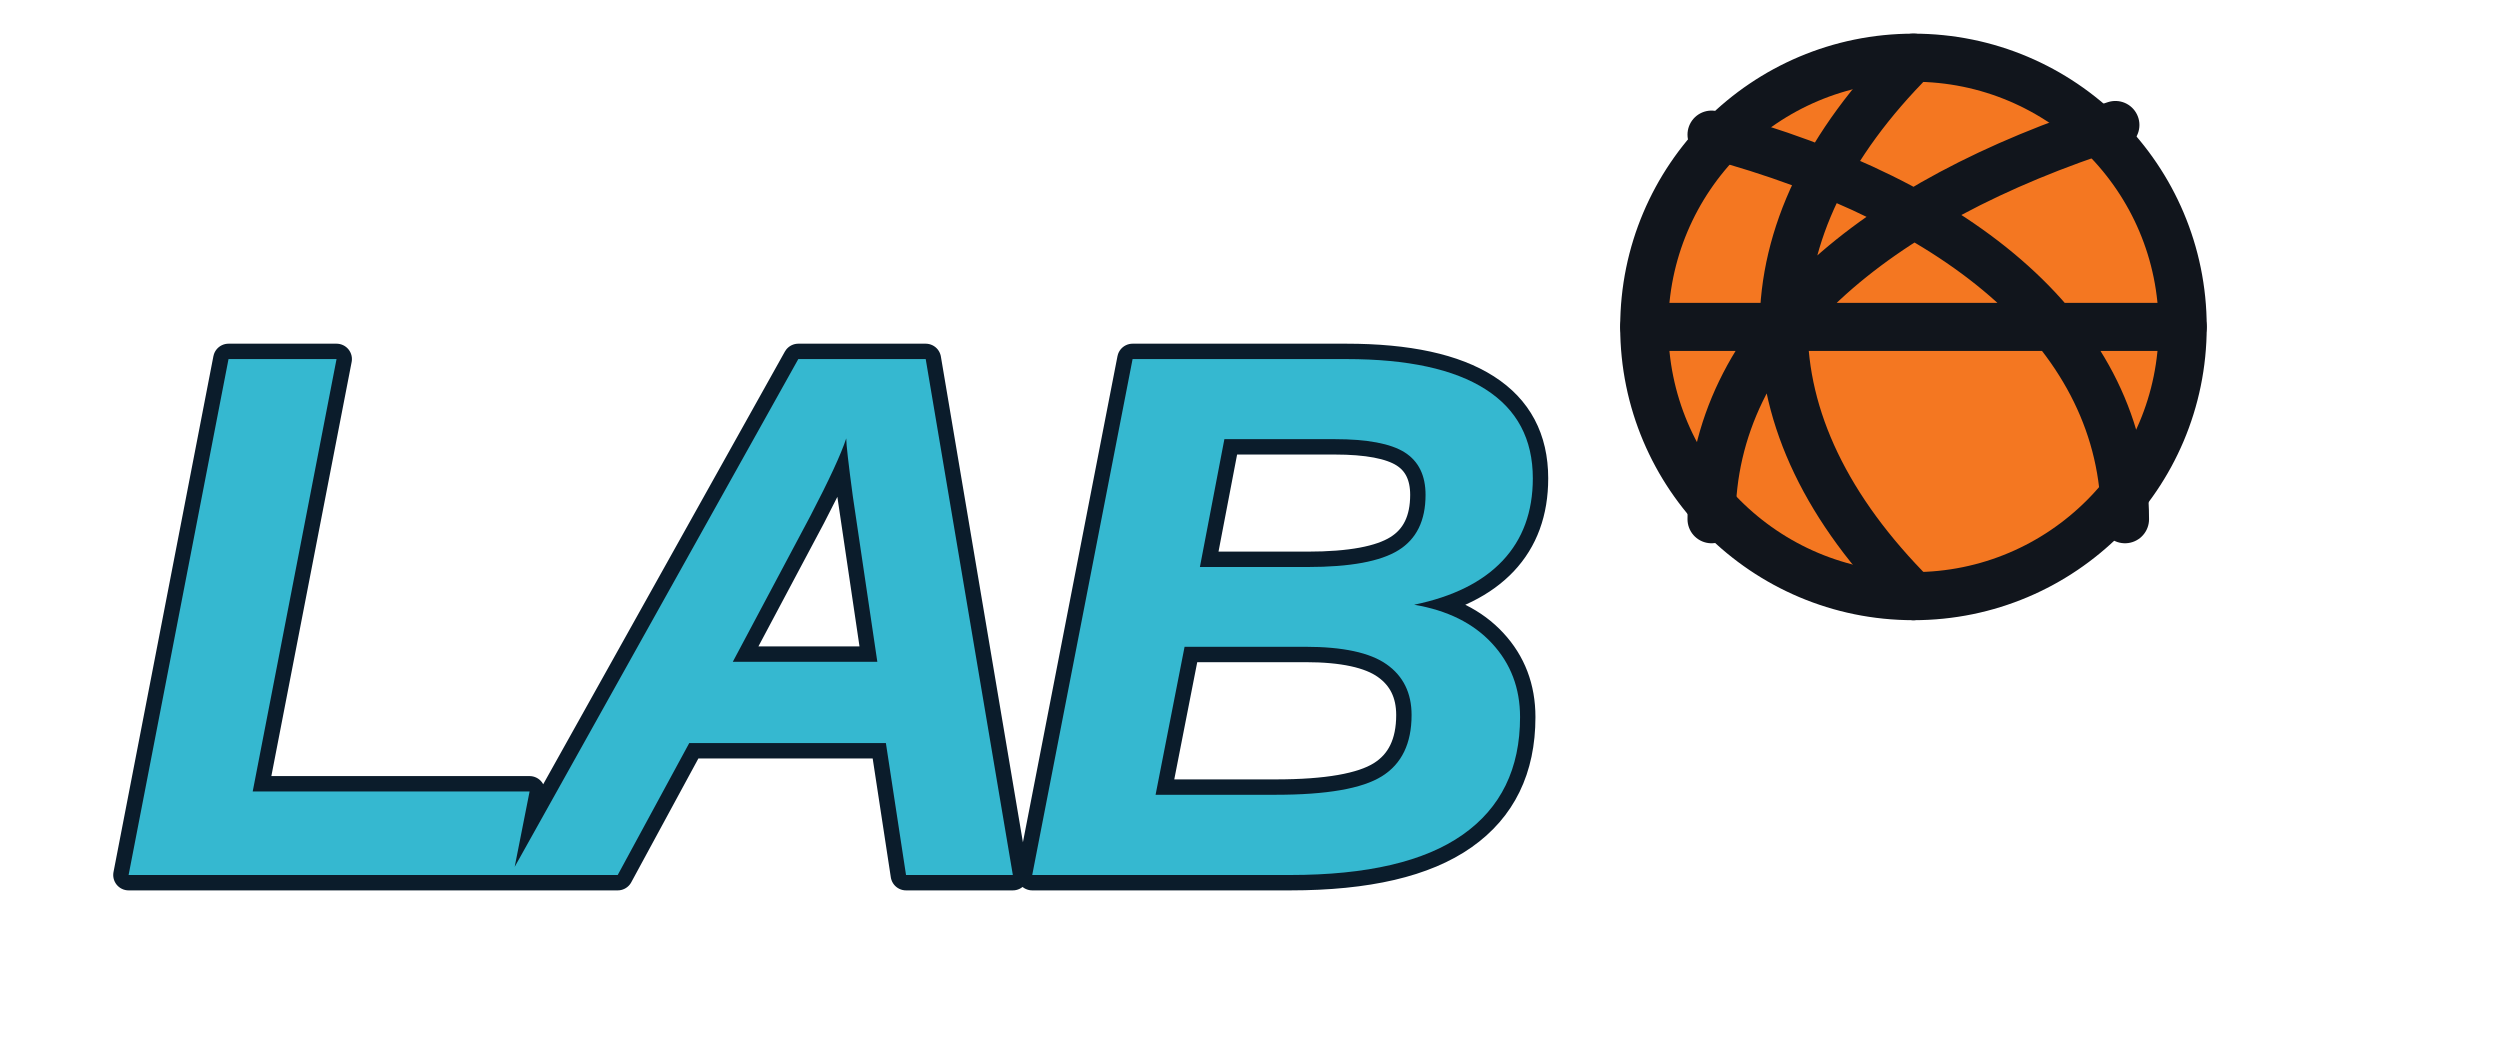
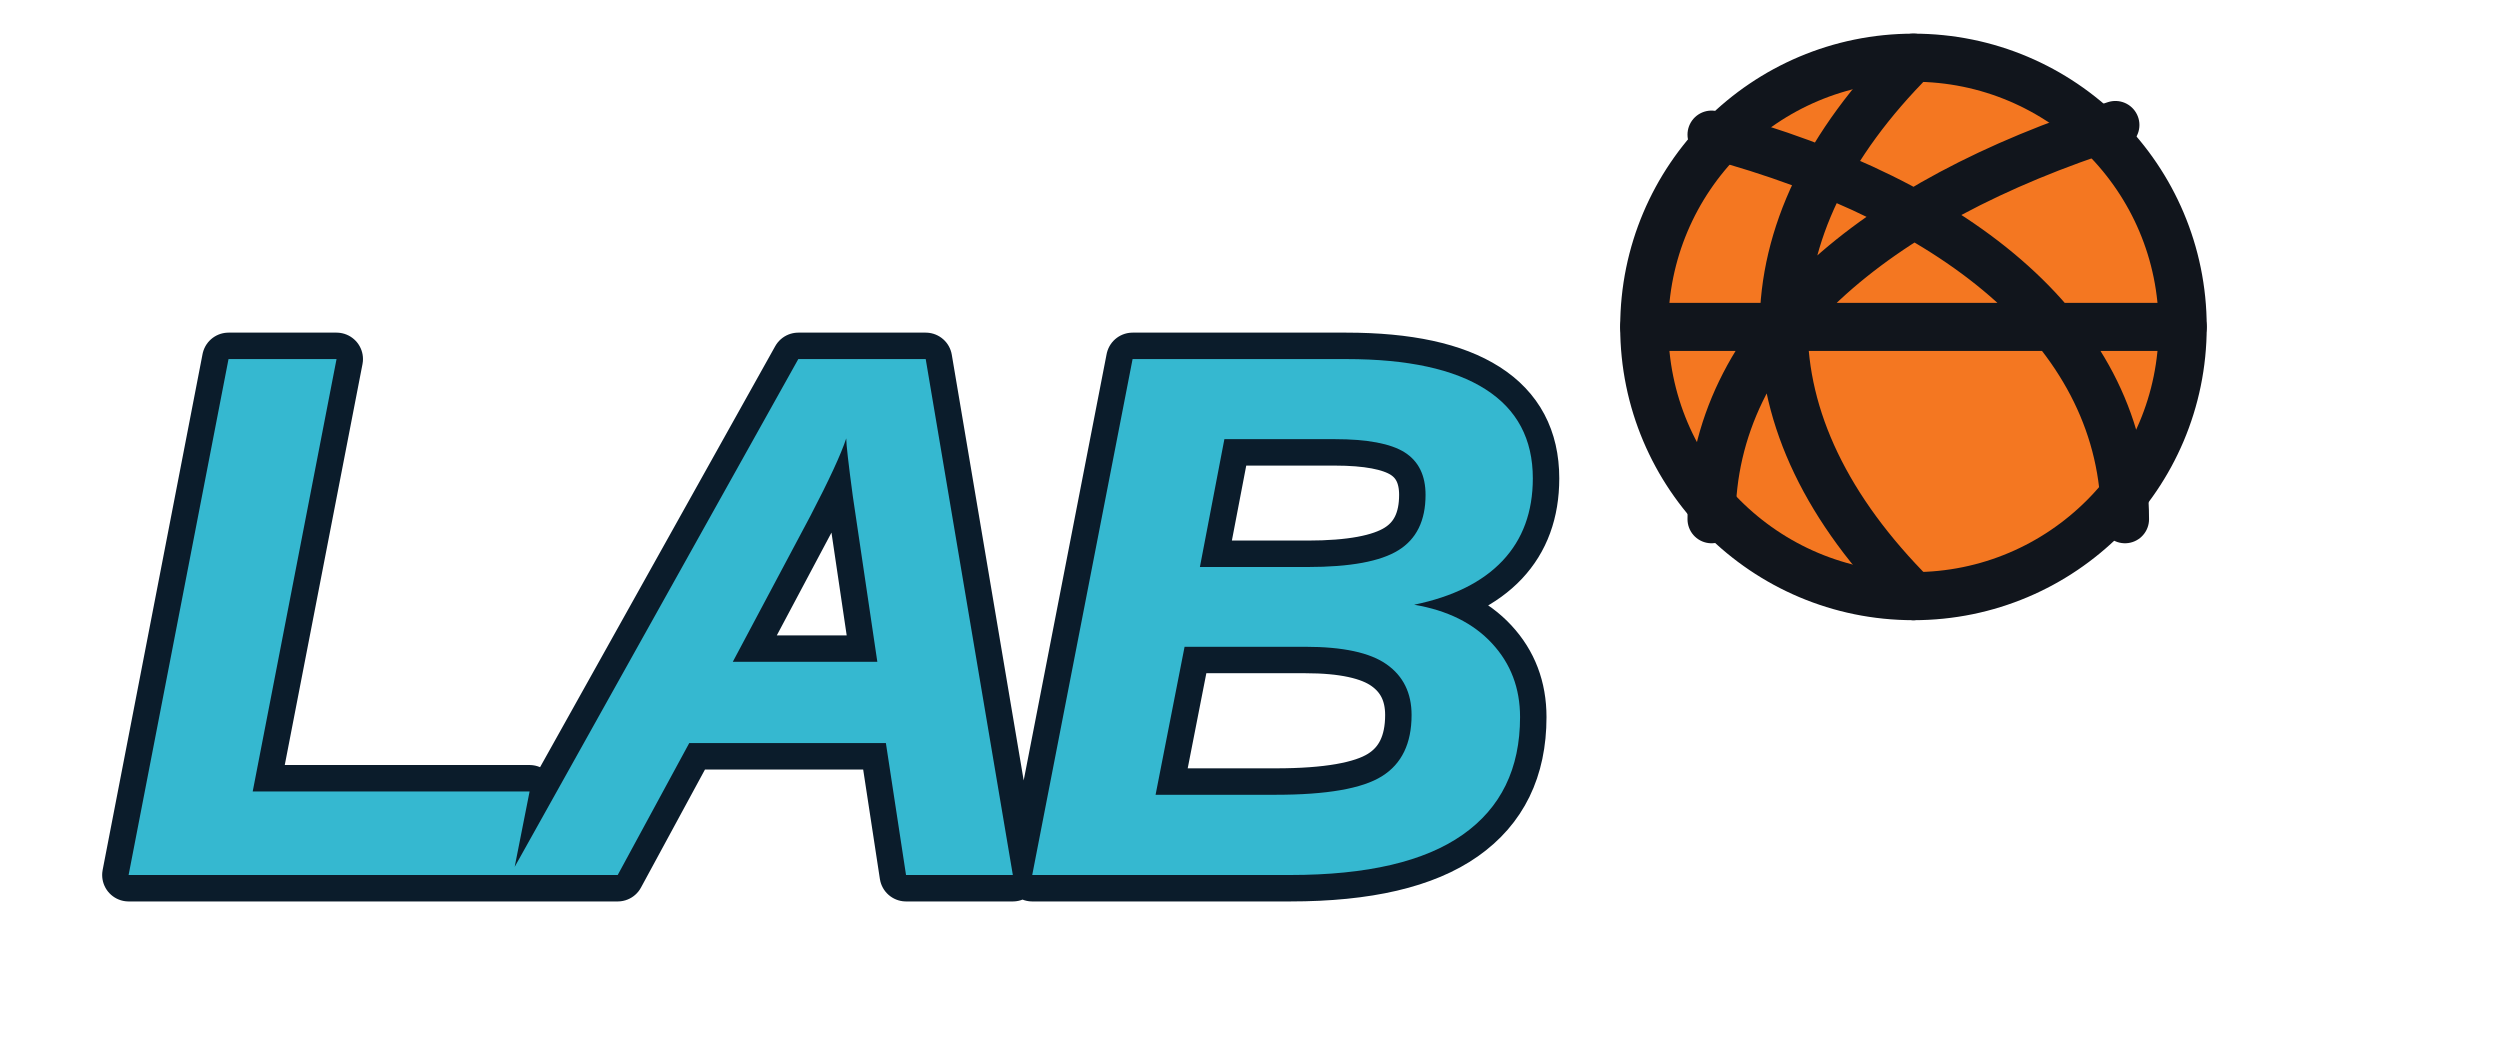
<svg xmlns="http://www.w3.org/2000/svg" viewBox="0 0 260 110">
  <g fill="none" stroke="#11151c" stroke-width="5" stroke-linecap="round">
    <circle cx="199" cy="34" r="28" fill="#f47721" />
    <path d="M171 34h56M199 6c-18 18-18 38 0 56M178 14c26 7 43 21 43 40M220 13c-25 8-42 22-42 41" />
  </g>
-   <text x="12" y="91" fill="#35b8d0" stroke="#0b1c2b" stroke-width="3.2" stroke-linejoin="round" paint-order="stroke fill" font-family="Arial,sans-serif" font-size="78" font-weight="900" font-style="italic" letter-spacing="-5">LAB</text>
+   <text x="12" y="91" fill="#35b8d0" stroke="#0b1c2b" stroke-width="5.5" stroke-linejoin="round" paint-order="stroke fill" font-family="Arial,sans-serif" font-size="78" font-weight="900" font-style="italic" letter-spacing="-5">LAB</text>
</svg>
